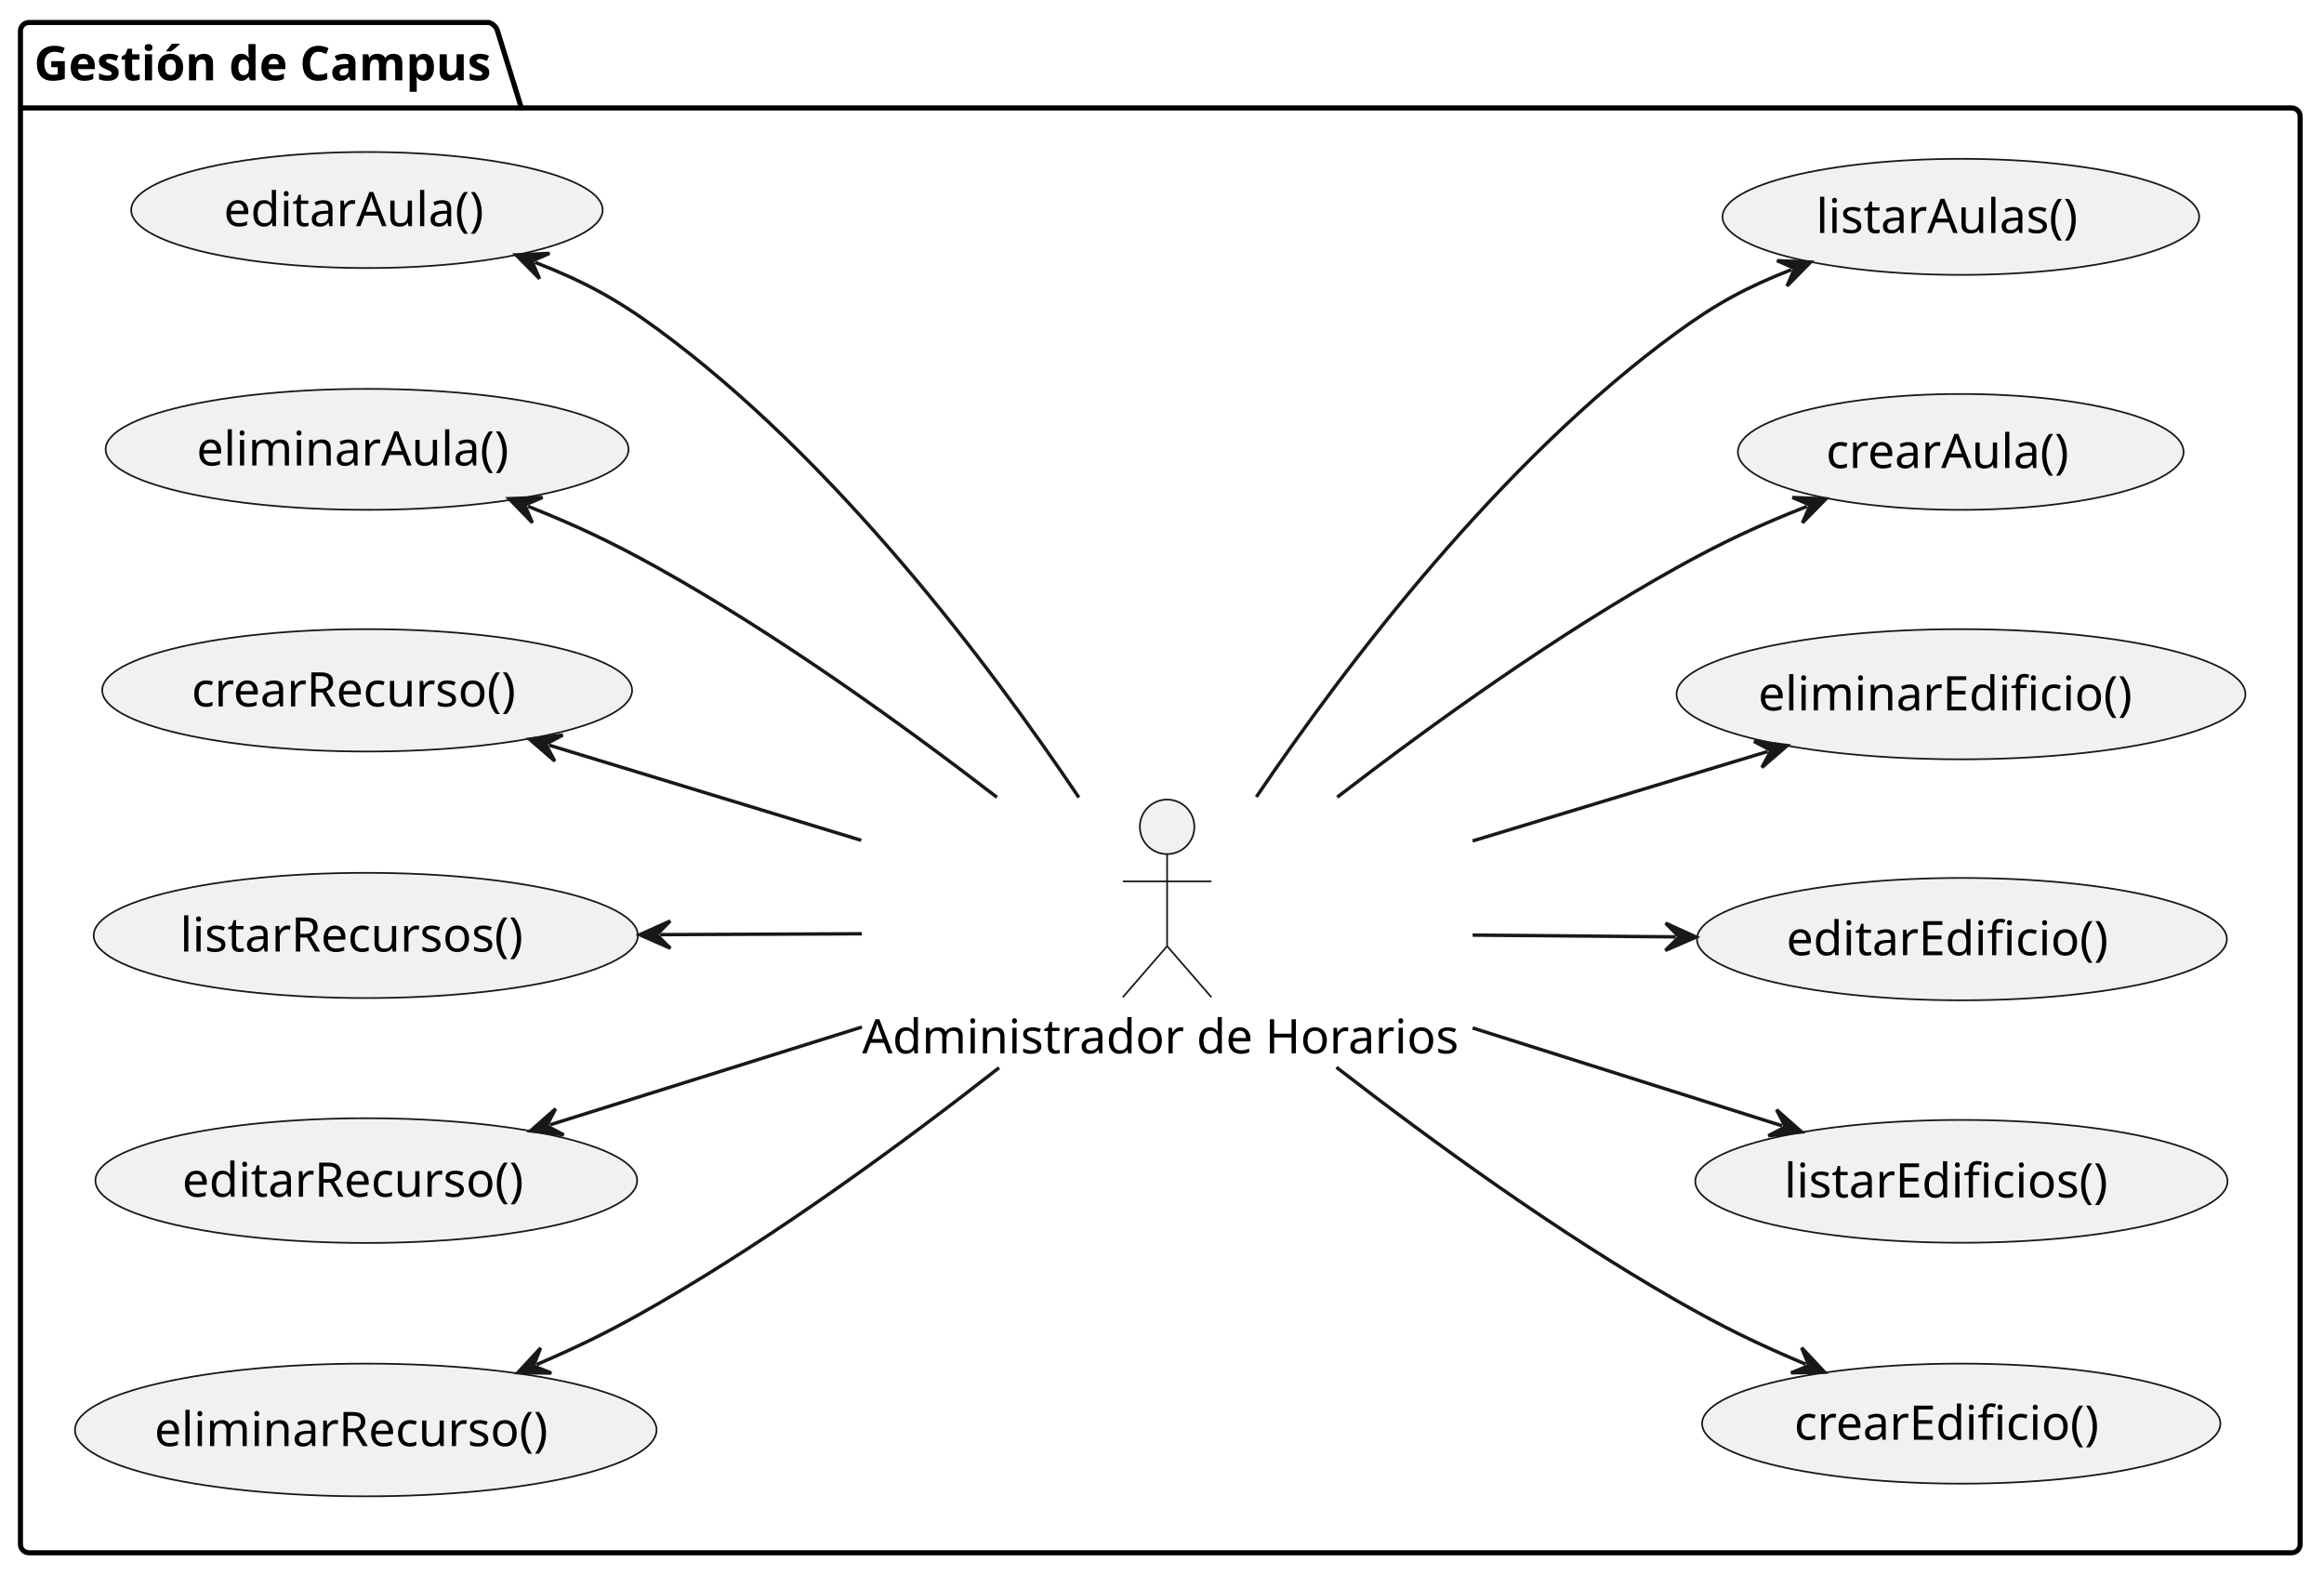
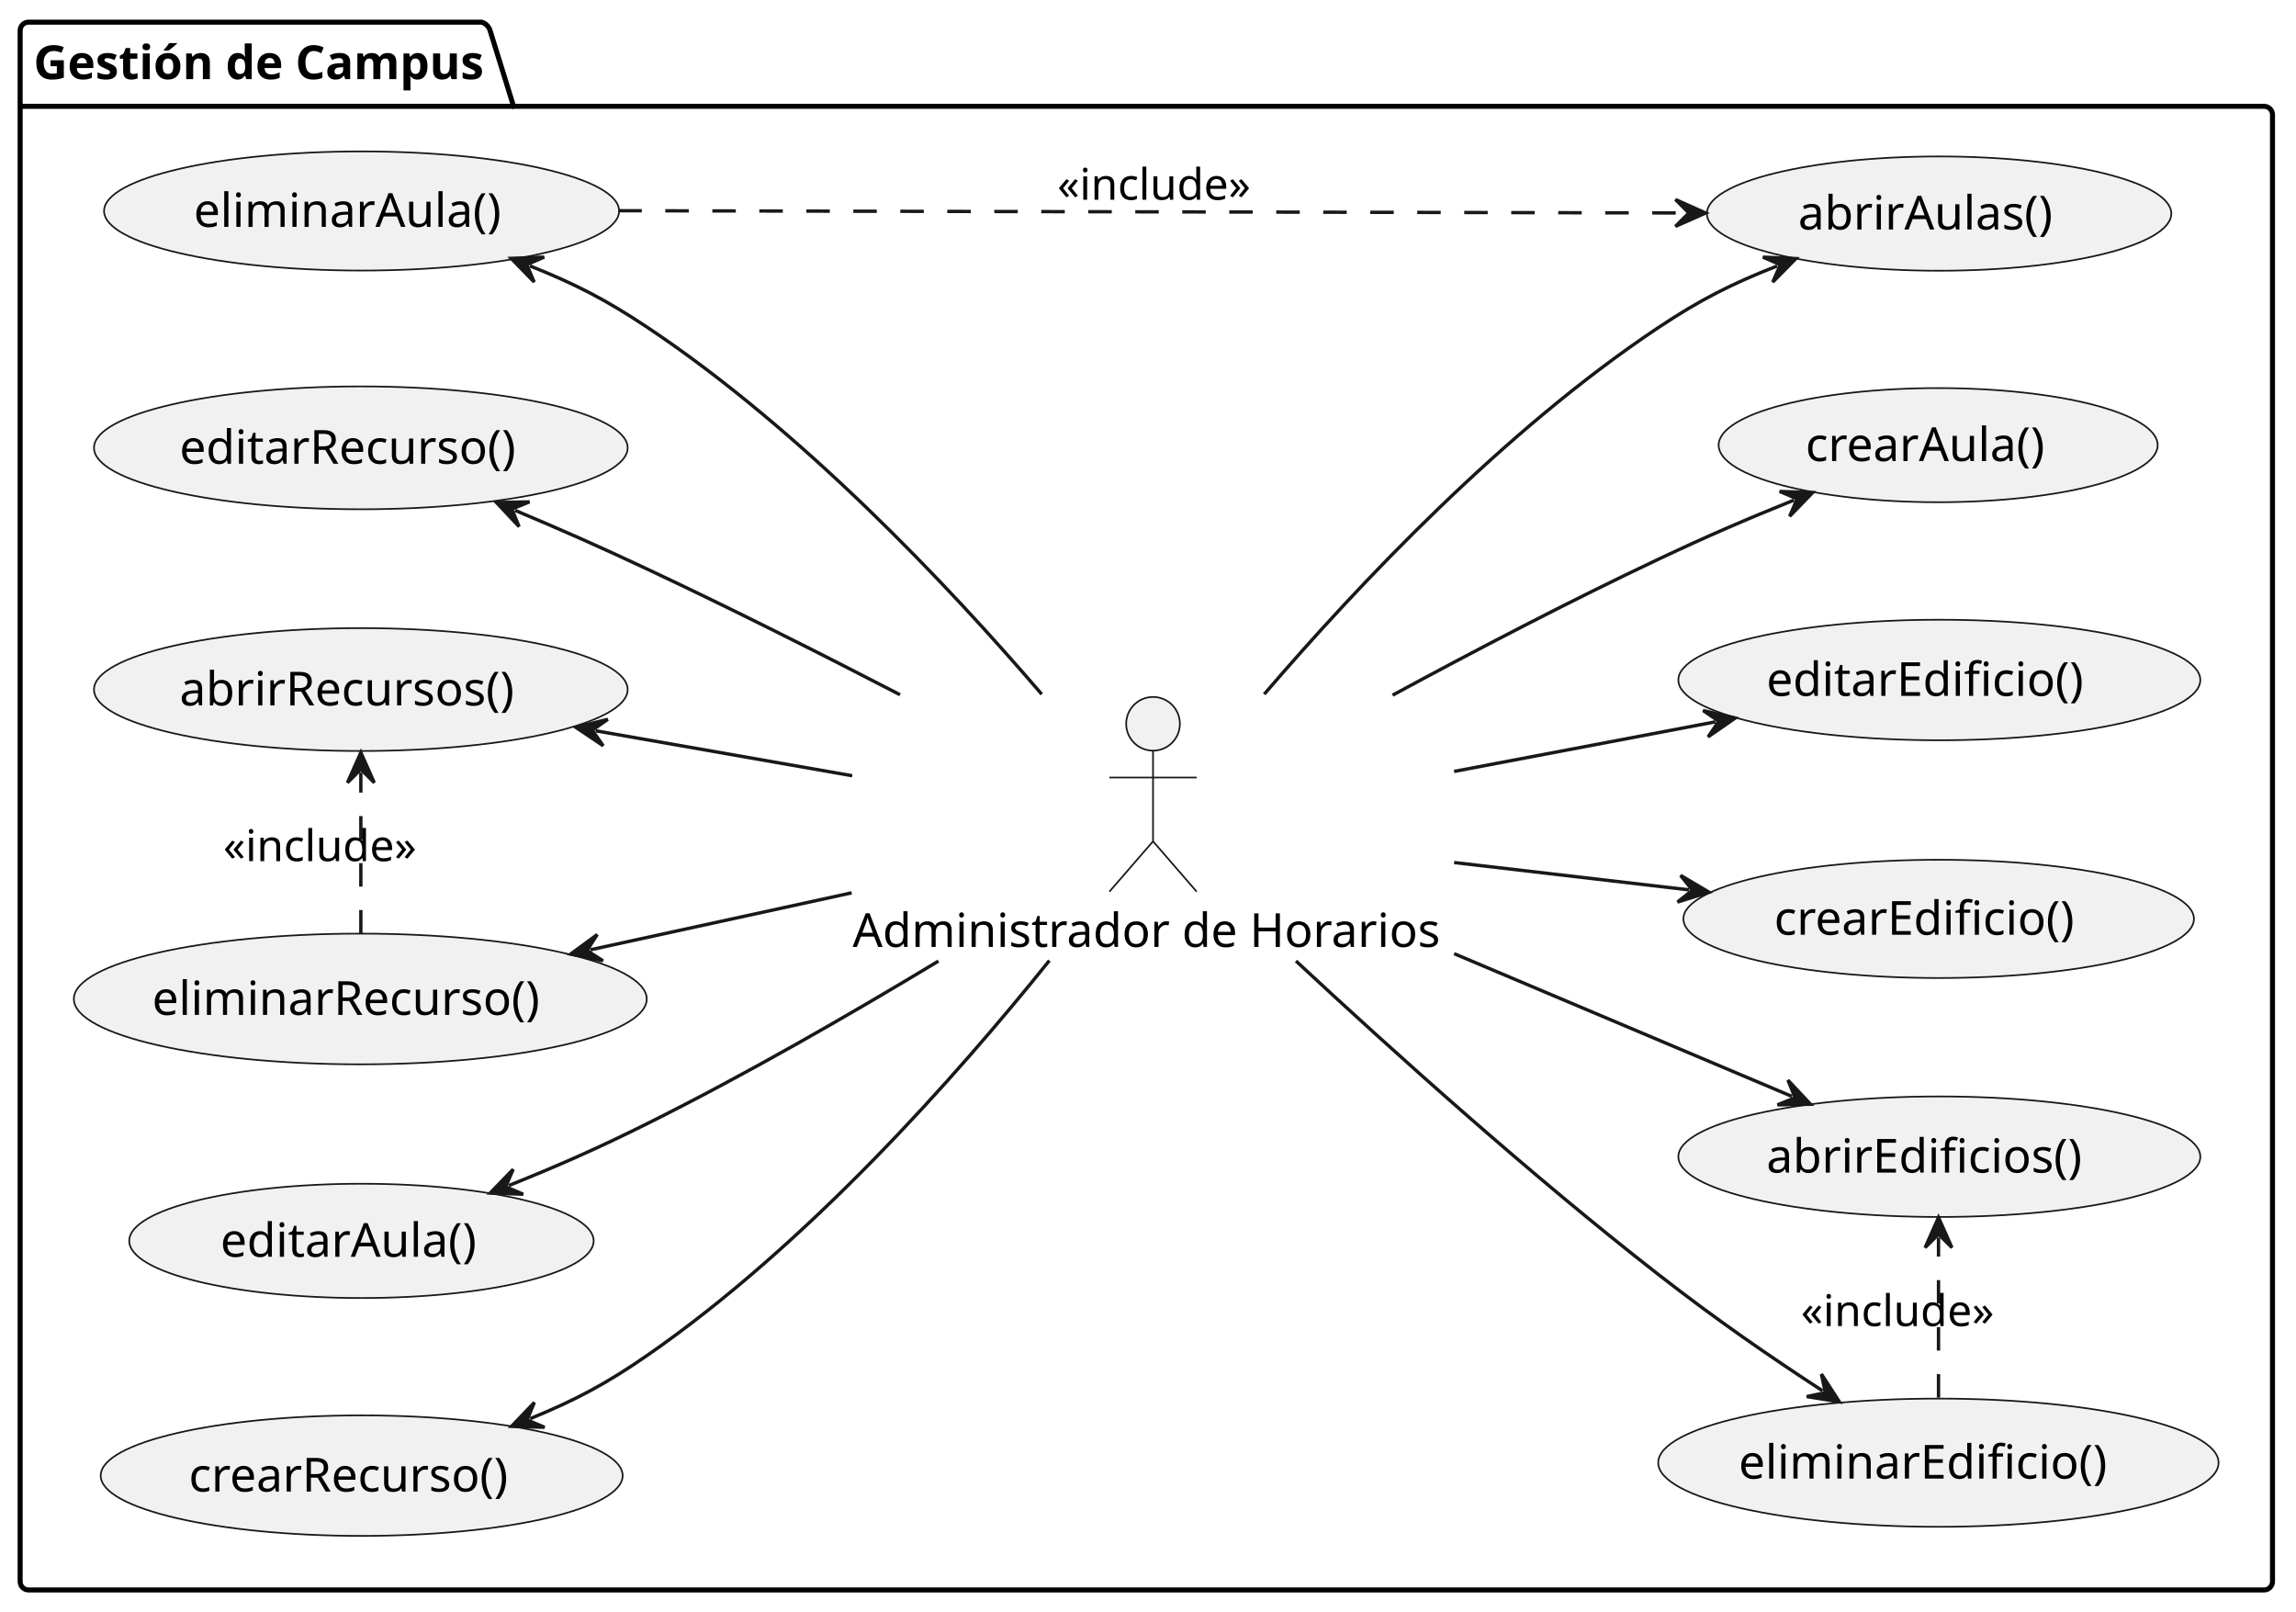
- <svg xmlns="http://www.w3.org/2000/svg" contentStyleType="text/css" height="462px" preserveAspectRatio="none" style="width:682px;height:462px;background:#FFFFFF;" version="1.1" viewBox="0 0 682 462" width="682px" zoomAndPan="magnify">
+ <svg xmlns="http://www.w3.org/2000/svg" contentStyleType="text/css" height="480px" preserveAspectRatio="none" style="width:684px;height:480px;background:#FFFFFF;" version="1.1" viewBox="0 0 684 480" width="684px" zoomAndPan="magnify">
  <defs />
  <g>
    <g id="cluster_Gestión de Campus">
-       <path d="M8.5,6.602 L143.5,6.602 A3.75,3.75 0 0 1 146,9.102 L153,31.67 L672.5,31.67 A2.5,2.5 0 0 1 675,34.17 L675,453.102 A2.5,2.5 0 0 1 672.5,455.602 L8.5,455.602 A2.5,2.5 0 0 1 6,453.102 L6,9.102 A2.5,2.5 0 0 1 8.5,6.602 " fill="none" style="stroke:#000000;stroke-width:1.5;" />
+       <path d="M8.5,6.602 L143.5,6.602 A3.75,3.75 0 0 1 146,9.102 L153,31.67 L674.5,31.67 A2.5,2.5 0 0 1 677,34.17 L677,471.102 A2.5,2.5 0 0 1 674.5,473.602 L8.5,473.602 A2.5,2.5 0 0 1 6,471.102 L6,9.102 A2.5,2.5 0 0 1 8.5,6.602 " fill="none" style="stroke:#000000;stroke-width:1.5;" />
      <line style="stroke:#000000;stroke-width:1.5;" x1="6" x2="153" y1="31.67" y2="31.67" />
      <text fill="#000000" font-family="sans-serif" font-size="14" font-weight="bold" lengthAdjust="spacing" textLength="134" x="10" y="23.568">Gestión de Campus</text>
    </g>
    <g id="elem_admin">
-       <ellipse cx="342.5" cy="242.602" fill="#F1F1F1" rx="8" ry="8" style="stroke:#181818;stroke-width:0.5;" />
-       <path d="M342.5,250.602 L342.5,277.602 M329.5,258.602 L355.5,258.602 M342.5,277.602 L329.5,292.602 M342.5,277.602 L355.5,292.602 " fill="none" style="stroke:#181818;stroke-width:0.5;" />
-       <text fill="#000000" font-family="sans-serif" font-size="14" lengthAdjust="spacing" textLength="179" x="253" y="309.068">Administrador de Horarios</text>
+       <ellipse cx="343.5" cy="215.602" fill="#F1F1F1" rx="8" ry="8" style="stroke:#181818;stroke-width:0.5;" />
+       <path d="M343.5,223.602 L343.5,250.602 M330.5,231.602 L356.5,231.602 M343.5,250.602 L330.5,265.602 M343.5,250.602 L356.5,265.602 " fill="none" style="stroke:#181818;stroke-width:0.5;" />
+       <text fill="#000000" font-family="sans-serif" font-size="14" lengthAdjust="spacing" textLength="179" x="254" y="282.068">Administrador de Horarios</text>
    </g>
    <g id="elem_crearEdificio">
-       <ellipse cx="575.547" cy="417.711" fill="#F1F1F1" rx="76.047" ry="17.61" style="stroke:#181818;stroke-width:0.5;" />
-       <text fill="#000000" font-family="sans-serif" font-size="14" lengthAdjust="spacing" textLength="92" x="526.547" y="422.444">crearEdificio()</text>
+       <ellipse cx="577.547" cy="273.711" fill="#F1F1F1" rx="76.047" ry="17.61" style="stroke:#181818;stroke-width:0.5;" />
+       <text fill="#000000" font-family="sans-serif" font-size="14" lengthAdjust="spacing" textLength="92" x="528.547" y="278.444">crearEdificio()</text>
    </g>
-     <g id="elem_listarEdificios">
-       <ellipse cx="575.593" cy="346.62" fill="#F1F1F1" rx="78.093" ry="18.018" style="stroke:#181818;stroke-width:0.5;" />
-       <text fill="#000000" font-family="sans-serif" font-size="14" lengthAdjust="spacing" textLength="98" x="523.593" y="351.353">listarEdificios()</text>
+     <g id="elem_abrirEdificios">
+       <ellipse cx="577.747" cy="344.551" fill="#F1F1F1" rx="77.747" ry="17.95" style="stroke:#181818;stroke-width:0.5;" />
+       <text fill="#000000" font-family="sans-serif" font-size="14" lengthAdjust="spacing" textLength="97" x="526.247" y="349.284">abrirEdificios()</text>
    </g>
    <g id="elem_editarEdificio">
-       <ellipse cx="575.747" cy="275.551" fill="#F1F1F1" rx="77.747" ry="17.95" style="stroke:#181818;stroke-width:0.5;" />
-       <text fill="#000000" font-family="sans-serif" font-size="14" lengthAdjust="spacing" textLength="97" x="524.247" y="280.284">editarEdificio()</text>
+       <ellipse cx="577.747" cy="202.551" fill="#F1F1F1" rx="77.747" ry="17.95" style="stroke:#181818;stroke-width:0.5;" />
+       <text fill="#000000" font-family="sans-serif" font-size="14" lengthAdjust="spacing" textLength="97" x="526.247" y="207.284">editarEdificio()</text>
    </g>
    <g id="elem_eliminarEdificio">
-       <ellipse cx="575.468" cy="203.696" fill="#F1F1F1" rx="83.468" ry="19.094" style="stroke:#181818;stroke-width:0.5;" />
-       <text fill="#000000" font-family="sans-serif" font-size="14" lengthAdjust="spacing" textLength="113" x="515.968" y="208.429">eliminarEdificio()</text>
+       <ellipse cx="577.468" cy="435.696" fill="#F1F1F1" rx="83.468" ry="19.094" style="stroke:#181818;stroke-width:0.5;" />
+       <text fill="#000000" font-family="sans-serif" font-size="14" lengthAdjust="spacing" textLength="113" x="517.968" y="440.429">eliminarEdificio()</text>
    </g>
    <g id="elem_crearAula">
-       <ellipse cx="575.395" cy="132.599" fill="#F1F1F1" rx="65.395" ry="16.997" style="stroke:#181818;stroke-width:0.5;" />
-       <text fill="#000000" font-family="sans-serif" font-size="14" lengthAdjust="spacing" textLength="73" x="535.895" y="137.332">crearAula()</text>
+       <ellipse cx="577.395" cy="132.599" fill="#F1F1F1" rx="65.395" ry="16.997" style="stroke:#181818;stroke-width:0.5;" />
+       <text fill="#000000" font-family="sans-serif" font-size="14" lengthAdjust="spacing" textLength="73" x="537.895" y="137.332">crearAula()</text>
    </g>
-     <g id="elem_listarAulas">
-       <ellipse cx="575.433" cy="63.627" fill="#F1F1F1" rx="69.933" ry="17.025" style="stroke:#181818;stroke-width:0.5;" />
-       <text fill="#000000" font-family="sans-serif" font-size="14" lengthAdjust="spacing" textLength="79" x="532.933" y="68.36">listarAulas()</text>
+     <g id="elem_abrirAulas">
+       <ellipse cx="577.677" cy="63.623" fill="#F1F1F1" rx="69.177" ry="17.021" style="stroke:#181818;stroke-width:0.5;" />
+       <text fill="#000000" font-family="sans-serif" font-size="14" lengthAdjust="spacing" textLength="78" x="535.677" y="68.356">abrirAulas()</text>
    </g>
    <g id="elem_editarAula">
-       <ellipse cx="107.677" cy="61.623" fill="#F1F1F1" rx="69.177" ry="17.021" style="stroke:#181818;stroke-width:0.5;" />
-       <text fill="#000000" font-family="sans-serif" font-size="14" lengthAdjust="spacing" textLength="78" x="65.677" y="66.356">editarAula()</text>
+       <ellipse cx="107.677" cy="369.623" fill="#F1F1F1" rx="69.177" ry="17.021" style="stroke:#181818;stroke-width:0.5;" />
+       <text fill="#000000" font-family="sans-serif" font-size="14" lengthAdjust="spacing" textLength="78" x="65.677" y="374.356">editarAula()</text>
    </g>
    <g id="elem_eliminarAula">
-       <ellipse cx="107.722" cy="131.846" fill="#F1F1F1" rx="76.722" ry="17.744" style="stroke:#181818;stroke-width:0.5;" />
-       <text fill="#000000" font-family="sans-serif" font-size="14" lengthAdjust="spacing" textLength="94" x="57.722" y="136.579">eliminarAula()</text>
+       <ellipse cx="107.722" cy="62.846" fill="#F1F1F1" rx="76.722" ry="17.744" style="stroke:#181818;stroke-width:0.5;" />
+       <text fill="#000000" font-family="sans-serif" font-size="14" lengthAdjust="spacing" textLength="94" x="57.722" y="67.579">eliminarAula()</text>
    </g>
    <g id="elem_crearRecurso">
-       <ellipse cx="107.747" cy="202.551" fill="#F1F1F1" rx="77.747" ry="17.95" style="stroke:#181818;stroke-width:0.5;" />
-       <text fill="#000000" font-family="sans-serif" font-size="14" lengthAdjust="spacing" textLength="97" x="56.247" y="207.284">crearRecurso()</text>
+       <ellipse cx="107.747" cy="439.551" fill="#F1F1F1" rx="77.747" ry="17.95" style="stroke:#181818;stroke-width:0.5;" />
+       <text fill="#000000" font-family="sans-serif" font-size="14" lengthAdjust="spacing" textLength="97" x="56.247" y="444.284">crearRecurso()</text>
    </g>
-     <g id="elem_listarRecursos">
-       <ellipse cx="107.345" cy="274.471" fill="#F1F1F1" rx="79.845" ry="18.369" style="stroke:#181818;stroke-width:0.5;" />
-       <text fill="#000000" font-family="sans-serif" font-size="14" lengthAdjust="spacing" textLength="103" x="52.845" y="279.204">listarRecursos()</text>
+     <g id="elem_abrirRecursos">
+       <ellipse cx="107.491" cy="205.4" fill="#F1F1F1" rx="79.491" ry="18.298" style="stroke:#181818;stroke-width:0.5;" />
+       <text fill="#000000" font-family="sans-serif" font-size="14" lengthAdjust="spacing" textLength="102" x="53.491" y="210.133">abrirRecursos()</text>
    </g>
    <g id="elem_editarRecurso">
-       <ellipse cx="107.491" cy="346.4" fill="#F1F1F1" rx="79.491" ry="18.298" style="stroke:#181818;stroke-width:0.5;" />
-       <text fill="#000000" font-family="sans-serif" font-size="14" lengthAdjust="spacing" textLength="102" x="53.491" y="351.133">editarRecurso()</text>
+       <ellipse cx="107.491" cy="133.4" fill="#F1F1F1" rx="79.491" ry="18.298" style="stroke:#181818;stroke-width:0.5;" />
+       <text fill="#000000" font-family="sans-serif" font-size="14" lengthAdjust="spacing" textLength="102" x="53.491" y="138.133">editarRecurso()</text>
    </g>
    <g id="elem_eliminarRecurso">
-       <ellipse cx="107.334" cy="419.569" fill="#F1F1F1" rx="85.334" ry="19.467" style="stroke:#181818;stroke-width:0.5;" />
-       <text fill="#000000" font-family="sans-serif" font-size="14" lengthAdjust="spacing" textLength="118" x="45.334" y="424.302">eliminarRecurso()</text>
+       <ellipse cx="107.334" cy="297.569" fill="#F1F1F1" rx="85.334" ry="19.467" style="stroke:#181818;stroke-width:0.5;" />
+       <text fill="#000000" font-family="sans-serif" font-size="14" lengthAdjust="spacing" textLength="118" x="45.334" y="302.302">eliminarRecurso()</text>
    </g>
    <g id="link_admin_crearEdificio">
-       <path d="M392.19,313.162 C420.34,334.952 457.01,361.562 492,381.602 C505.7,389.442 515.903,394.368 529.923,400.288 " fill="none" id="admin-to-crearEdificio" style="stroke:#181818;stroke-width:1.0;" />
-       <polygon fill="#181818" points="535.45,402.622,528.715,395.436,530.844,400.677,525.603,402.806,535.45,402.622" style="stroke:#181818;stroke-width:1.0;" />
+       <path d="M433.2,256.922 C458.4,259.862 479.46,262.308 503.18,265.068 " fill="none" id="admin-to-crearEdificio" style="stroke:#181818;stroke-width:1.0;" />
+       <polygon fill="#181818" points="509.14,265.762,500.663,260.749,504.173,265.184,499.738,268.695,509.14,265.762" style="stroke:#181818;stroke-width:1.0;" />
    </g>
-     <g id="link_admin_listarEdificios">
-       <path d="M432.15,301.612 C465.1,312.032 495.418,321.615 522.999,330.325 " fill="none" id="admin-to-listarEdificios" style="stroke:#181818;stroke-width:1.0;" />
-       <polygon fill="#181818" points="528.72,332.132,521.342,325.607,523.952,330.626,518.933,333.236,528.72,332.132" style="stroke:#181818;stroke-width:1.0;" />
+     <g id="link_admin_abrirEdificios">
+       <path d="M433.2,284.072 C470.04,299.632 505.253,314.507 533.843,326.587 " fill="none" id="admin-to-abrirEdificios" style="stroke:#181818;stroke-width:1.0;" />
+       <polygon fill="#181818" points="539.37,328.922,532.636,321.735,534.764,326.976,529.523,329.104,539.37,328.922" style="stroke:#181818;stroke-width:1.0;" />
    </g>
    <g id="link_admin_editarEdificio">
-       <path d="M432.15,274.372 C453.78,274.552 470.74,274.698 491.76,274.888 " fill="none" id="admin-to-editarEdificio" style="stroke:#181818;stroke-width:1.0;" />
-       <polygon fill="#181818" points="497.76,274.942,488.796,270.861,492.76,274.897,488.724,278.861,497.76,274.942" style="stroke:#181818;stroke-width:1.0;" />
+       <path d="M433.2,229.782 C461.22,224.462 485.585,219.84 511.055,215.01 " fill="none" id="admin-to-editarEdificio" style="stroke:#181818;stroke-width:1.0;" />
+       <polygon fill="#181818" points="516.95,213.892,507.362,211.639,512.038,214.824,508.853,219.499,516.95,213.892" style="stroke:#181818;stroke-width:1.0;" />
    </g>
    <g id="link_admin_eliminarEdificio">
-       <path d="M432.15,246.742 C463.45,237.252 491.788,228.661 518.758,220.492 " fill="none" id="admin-to-eliminarEdificio" style="stroke:#181818;stroke-width:1.0;" />
-       <polygon fill="#181818" points="524.5,218.752,514.727,217.533,519.715,220.202,517.046,225.19,524.5,218.752" style="stroke:#181818;stroke-width:1.0;" />
+       <path d="M386.08,286.252 C415.4,313.532 456.04,350.042 494,379.602 C511.34,393.112 526.754,403.726 542.954,414.286 " fill="none" id="admin-to-eliminarEdificio" style="stroke:#181818;stroke-width:1.0;" />
+       <polygon fill="#181818" points="547.98,417.562,542.625,409.296,543.791,414.832,538.256,415.998,547.98,417.562" style="stroke:#181818;stroke-width:1.0;" />
    </g>
    <g id="link_admin_crearAula">
-       <path d="M392.42,233.902 C420.49,212.292 457.01,186.062 492,166.602 C505.81,158.922 516.13,154.168 530.27,148.578 " fill="none" id="admin-to-crearAula" style="stroke:#181818;stroke-width:1.0;" />
-       <polygon fill="#181818" points="535.85,146.372,526.01,145.961,531.2,148.21,528.951,153.401,535.85,146.372" style="stroke:#181818;stroke-width:1.0;" />
+       <path d="M414.86,207.072 C439.6,193.682 467.78,178.982 494,166.602 C508.85,159.592 519.985,154.796 534.445,148.966 " fill="none" id="admin-to-crearAula" style="stroke:#181818;stroke-width:1.0;" />
+       <polygon fill="#181818" points="540.01,146.722,530.167,146.378,535.373,148.592,533.159,153.797,540.01,146.722" style="stroke:#181818;stroke-width:1.0;" />
    </g>
-     <g id="link_admin_listarAulas">
-       <path d="M368.69,233.822 C395.24,194.632 440.33,135.312 492,97.602 C503.76,89.022 512.428,84.352 525.748,79.102 " fill="none" id="admin-to-listarAulas" style="stroke:#181818;stroke-width:1.0;" />
-       <polygon fill="#181818" points="531.33,76.902,521.49,76.481,526.678,78.735,524.424,83.924,531.33,76.902" style="stroke:#181818;stroke-width:1.0;" />
+     <g id="link_admin_abrirAulas">
+       <path d="M376.63,206.782 C404.78,173.982 448.24,128.062 494,97.602 C506.51,89.272 515.795,84.575 529.445,79.215 " fill="none" id="admin-to-abrirAulas" style="stroke:#181818;stroke-width:1.0;" />
+       <polygon fill="#181818" points="535.03,77.022,525.191,76.588,530.376,78.85,528.115,84.035,535.03,77.022" style="stroke:#181818;stroke-width:1.0;" />
    </g>
    <g id="link_editarAula_admin">
-       <path d="M157.01,76.973 C171.03,82.443 180.58,87.492 193,96.602 C244.92,134.672 290.11,194.582 316.6,233.982 " fill="none" id="editarAula-backto-admin" style="stroke:#181818;stroke-width:1.0;" />
-       <polygon fill="#181818" points="151.42,74.792,158.351,81.79,156.078,76.609,161.258,74.337,151.42,74.792" style="stroke:#181818;stroke-width:1.0;" />
+       <path d="M151.587,353.133 C166.427,347.163 177.94,342.112 193,334.602 C222.11,320.092 253.27,302.162 279.56,286.282 " fill="none" id="editarAula-backto-admin" style="stroke:#181818;stroke-width:1.0;" />
+       <polygon fill="#181818" points="146.02,355.372,155.863,355.724,150.659,353.506,152.877,348.302,146.02,355.372" style="stroke:#181818;stroke-width:1.0;" />
    </g>
    <g id="link_eliminarAula_admin">
-       <path d="M154.94,148.544 C169.089,154.214 179.27,158.952 193,166.602 C227.97,186.092 264.49,212.322 292.57,233.932 " fill="none" id="eliminarAula-backto-admin" style="stroke:#181818;stroke-width:1.0;" />
-       <polygon fill="#181818" points="149.37,146.312,156.236,153.373,154.011,148.172,159.212,145.947,149.37,146.312" style="stroke:#181818;stroke-width:1.0;" />
+       <path d="M157.842,79.188 C171.462,84.627 180.58,89.322 193,97.602 C238.73,128.102 282.2,174.012 310.35,206.802 " fill="none" id="eliminarAula-backto-admin" style="stroke:#181818;stroke-width:1.0;" />
+       <polygon fill="#181818" points="152.27,76.962,159.144,84.015,156.913,78.817,162.112,76.586,152.27,76.962" style="stroke:#181818;stroke-width:1.0;" />
    </g>
    <g id="link_crearRecurso_admin">
-       <path d="M161.109,218.632 C189.019,227.142 219.6,236.462 252.75,246.562 " fill="none" id="crearRecurso-backto-admin" style="stroke:#181818;stroke-width:1.0;" />
-       <polygon fill="#181818" points="155.37,216.882,162.812,223.333,160.153,218.34,165.145,215.681,155.37,216.882" style="stroke:#181818;stroke-width:1.0;" />
+       <path d="M157.94,422.582 C171.57,416.982 180.68,412.142 193,403.602 C240.48,370.682 284.77,320.792 312.62,286.122 " fill="none" id="crearRecurso-backto-admin" style="stroke:#181818;stroke-width:1.0;" />
+       <polygon fill="#181818" points="152.39,424.862,162.235,425.142,157.015,422.962,159.195,417.742,152.39,424.862" style="stroke:#181818;stroke-width:1.0;" />
    </g>
-     <g id="link_listarRecursos_admin">
-       <path d="M193.71,274.236 C214.68,274.146 231.46,274.072 252.9,273.982 " fill="none" id="listarRecursos-backto-admin" style="stroke:#181818;stroke-width:1.0;" />
-       <polygon fill="#181818" points="187.71,274.262,196.727,278.223,192.71,274.24,196.693,270.223,187.71,274.262" style="stroke:#181818;stroke-width:1.0;" />
+     <g id="link_abrirRecursos_admin">
+       <path d="M177.43,217.679 C202.74,222.119 226.46,226.272 253.88,231.072 " fill="none" id="abrirRecursos-backto-admin" style="stroke:#181818;stroke-width:1.0;" />
+       <polygon fill="#181818" points="171.52,216.642,179.694,222.137,176.445,217.506,181.076,214.257,171.52,216.642" style="stroke:#181818;stroke-width:1.0;" />
    </g>
    <g id="link_editarRecurso_admin">
-       <path d="M161.376,330.038 C189.306,321.288 219.86,311.712 252.95,301.342 " fill="none" id="editarRecurso-backto-admin" style="stroke:#181818;stroke-width:1.0;" />
-       <polygon fill="#181818" points="155.65,331.832,165.434,332.958,160.421,330.337,163.043,325.324,155.65,331.832" style="stroke:#181818;stroke-width:1.0;" />
+       <path d="M153.421,152.009 C167.731,158.029 178.42,162.752 193,169.602 C217.71,181.212 244.31,194.612 268.13,206.942 " fill="none" id="editarRecurso-backto-admin" style="stroke:#181818;stroke-width:1.0;" />
+       <polygon fill="#181818" points="147.89,149.682,154.635,156.859,152.499,151.621,157.737,149.485,147.89,149.682" style="stroke:#181818;stroke-width:1.0;" />
    </g>
    <g id="link_eliminarRecurso_admin">
-       <path d="M157.462,400.382 C170.932,394.592 180.1,390.042 193,382.602 C228.19,362.312 265.01,335.332 293.18,313.292 " fill="none" id="eliminarRecurso-backto-admin" style="stroke:#181818;stroke-width:1.0;" />
-       <polygon fill="#181818" points="151.95,402.752,161.798,402.873,156.544,400.777,158.639,395.523,151.95,402.752" style="stroke:#181818;stroke-width:1.0;" />
+       <path d="M175.842,282.924 C201.432,277.344 225.78,272.042 253.71,265.952 " fill="none" id="eliminarRecurso-backto-admin" style="stroke:#181818;stroke-width:1.0;" />
+       <polygon fill="#181818" points="169.98,284.202,179.626,286.193,174.865,283.137,177.921,278.376,169.98,284.202" style="stroke:#181818;stroke-width:1.0;" />
+     </g>
+     <g id="link_eliminarEdificio_abrirEdificios">
+       <path d="M577.5,416.302 C577.5,400.442 577.5,384.142 577.5,368.632 " fill="none" id="eliminarEdificio-to-abrirEdificios" style="stroke:#181818;stroke-width:1.0;stroke-dasharray:7.0,7.0;" />
+       <polygon fill="#181818" points="577.5,362.632,573.5,371.632,577.5,367.632,581.5,371.632,577.5,362.632" style="stroke:#181818;stroke-width:1.0;" />
+       <text fill="#000000" font-family="sans-serif" font-size="13" lengthAdjust="spacing" textLength="57" x="536.5" y="394.999">«include»</text>
+     </g>
+     <g id="link_eliminarAula_abrirAulas">
+       <path d="M184.21,62.762 C273.85,62.952 415.83,63.26 502.13,63.44 " fill="none" id="eliminarAula-to-abrirAulas" style="stroke:#181818;stroke-width:1.0;stroke-dasharray:7.0,7.0;" />
+       <polygon fill="#181818" points="508.13,63.452,499.138,59.433,503.13,63.442,499.122,67.433,508.13,63.452" style="stroke:#181818;stroke-width:1.0;" />
+       <text fill="#000000" font-family="sans-serif" font-size="13" lengthAdjust="spacing" textLength="57" x="315" y="59.499">«include»</text>
+     </g>
+     <g id="link_eliminarRecurso_abrirRecursos">
+       <path d="M107.5,278.092 C107.5,262.162 107.5,245.802 107.5,230.142 " fill="none" id="eliminarRecurso-to-abrirRecursos" style="stroke:#181818;stroke-width:1.0;stroke-dasharray:7.0,7.0;" />
+       <polygon fill="#181818" points="107.5,224.142,103.5,233.142,107.5,229.142,111.5,233.142,107.5,224.142" style="stroke:#181818;stroke-width:1.0;" />
+       <text fill="#000000" font-family="sans-serif" font-size="13" lengthAdjust="spacing" textLength="57" x="66.5" y="256.499">«include»</text>
    </g>
  </g>
</svg>
